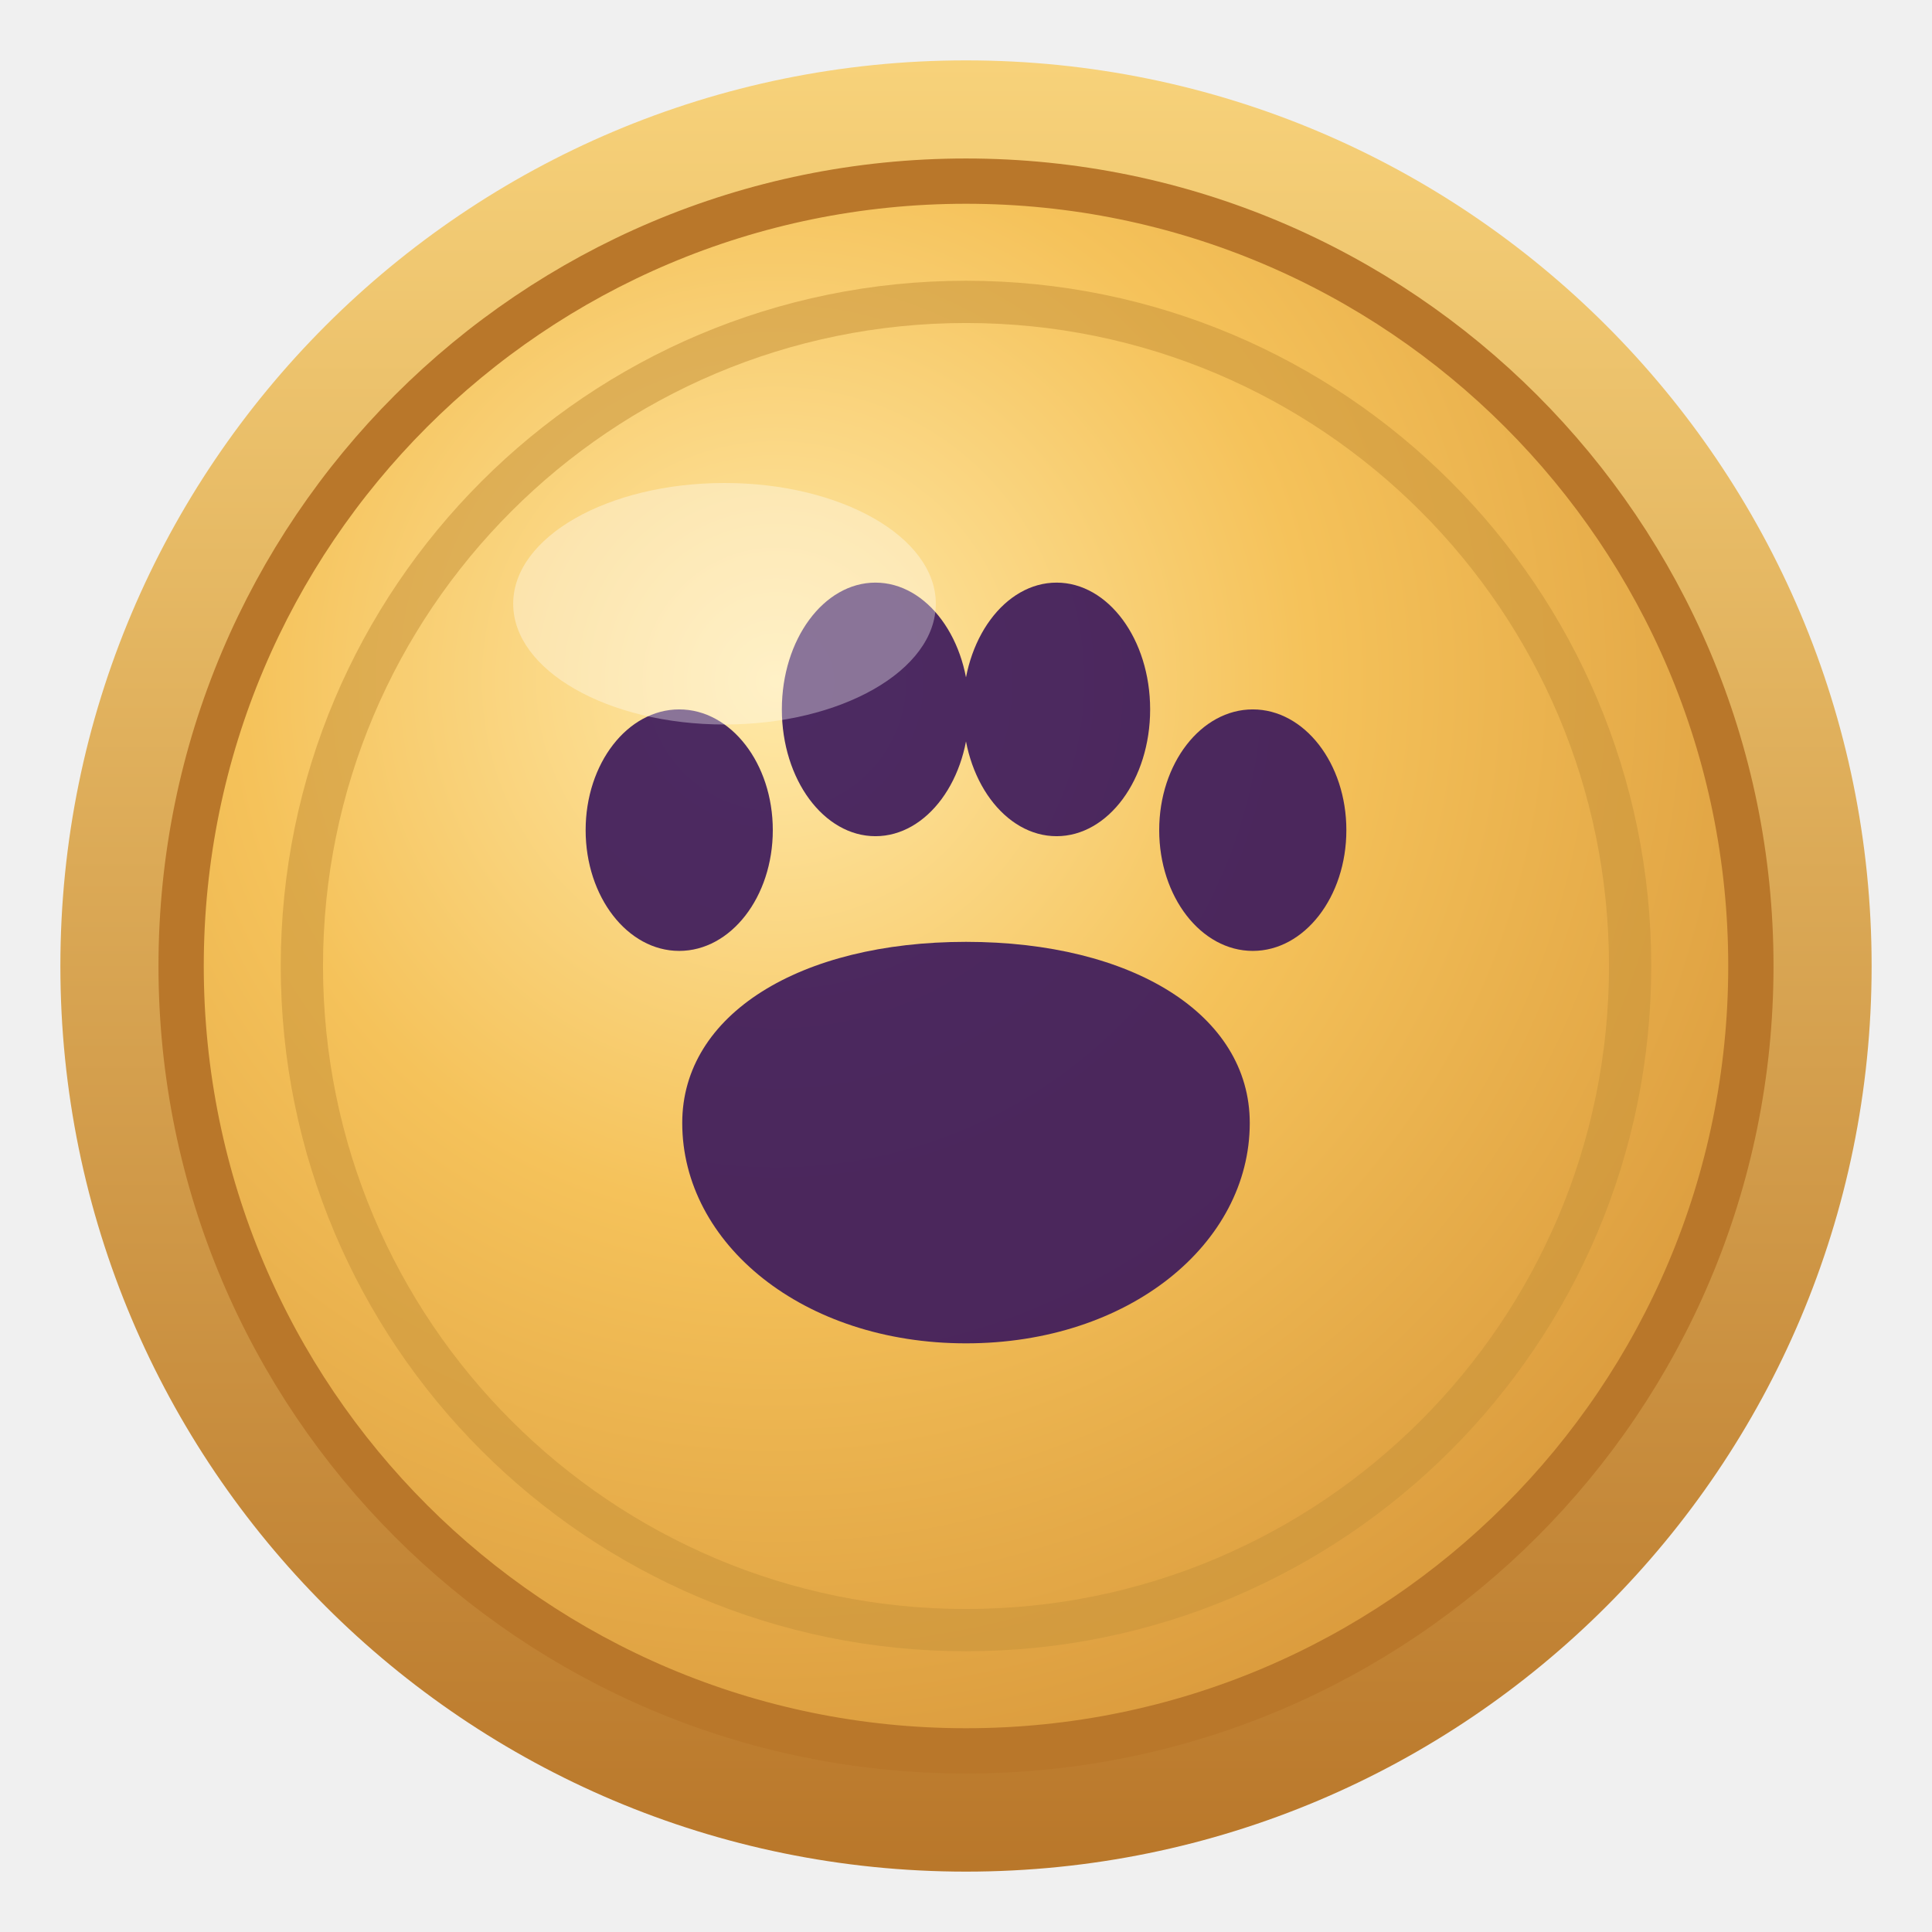
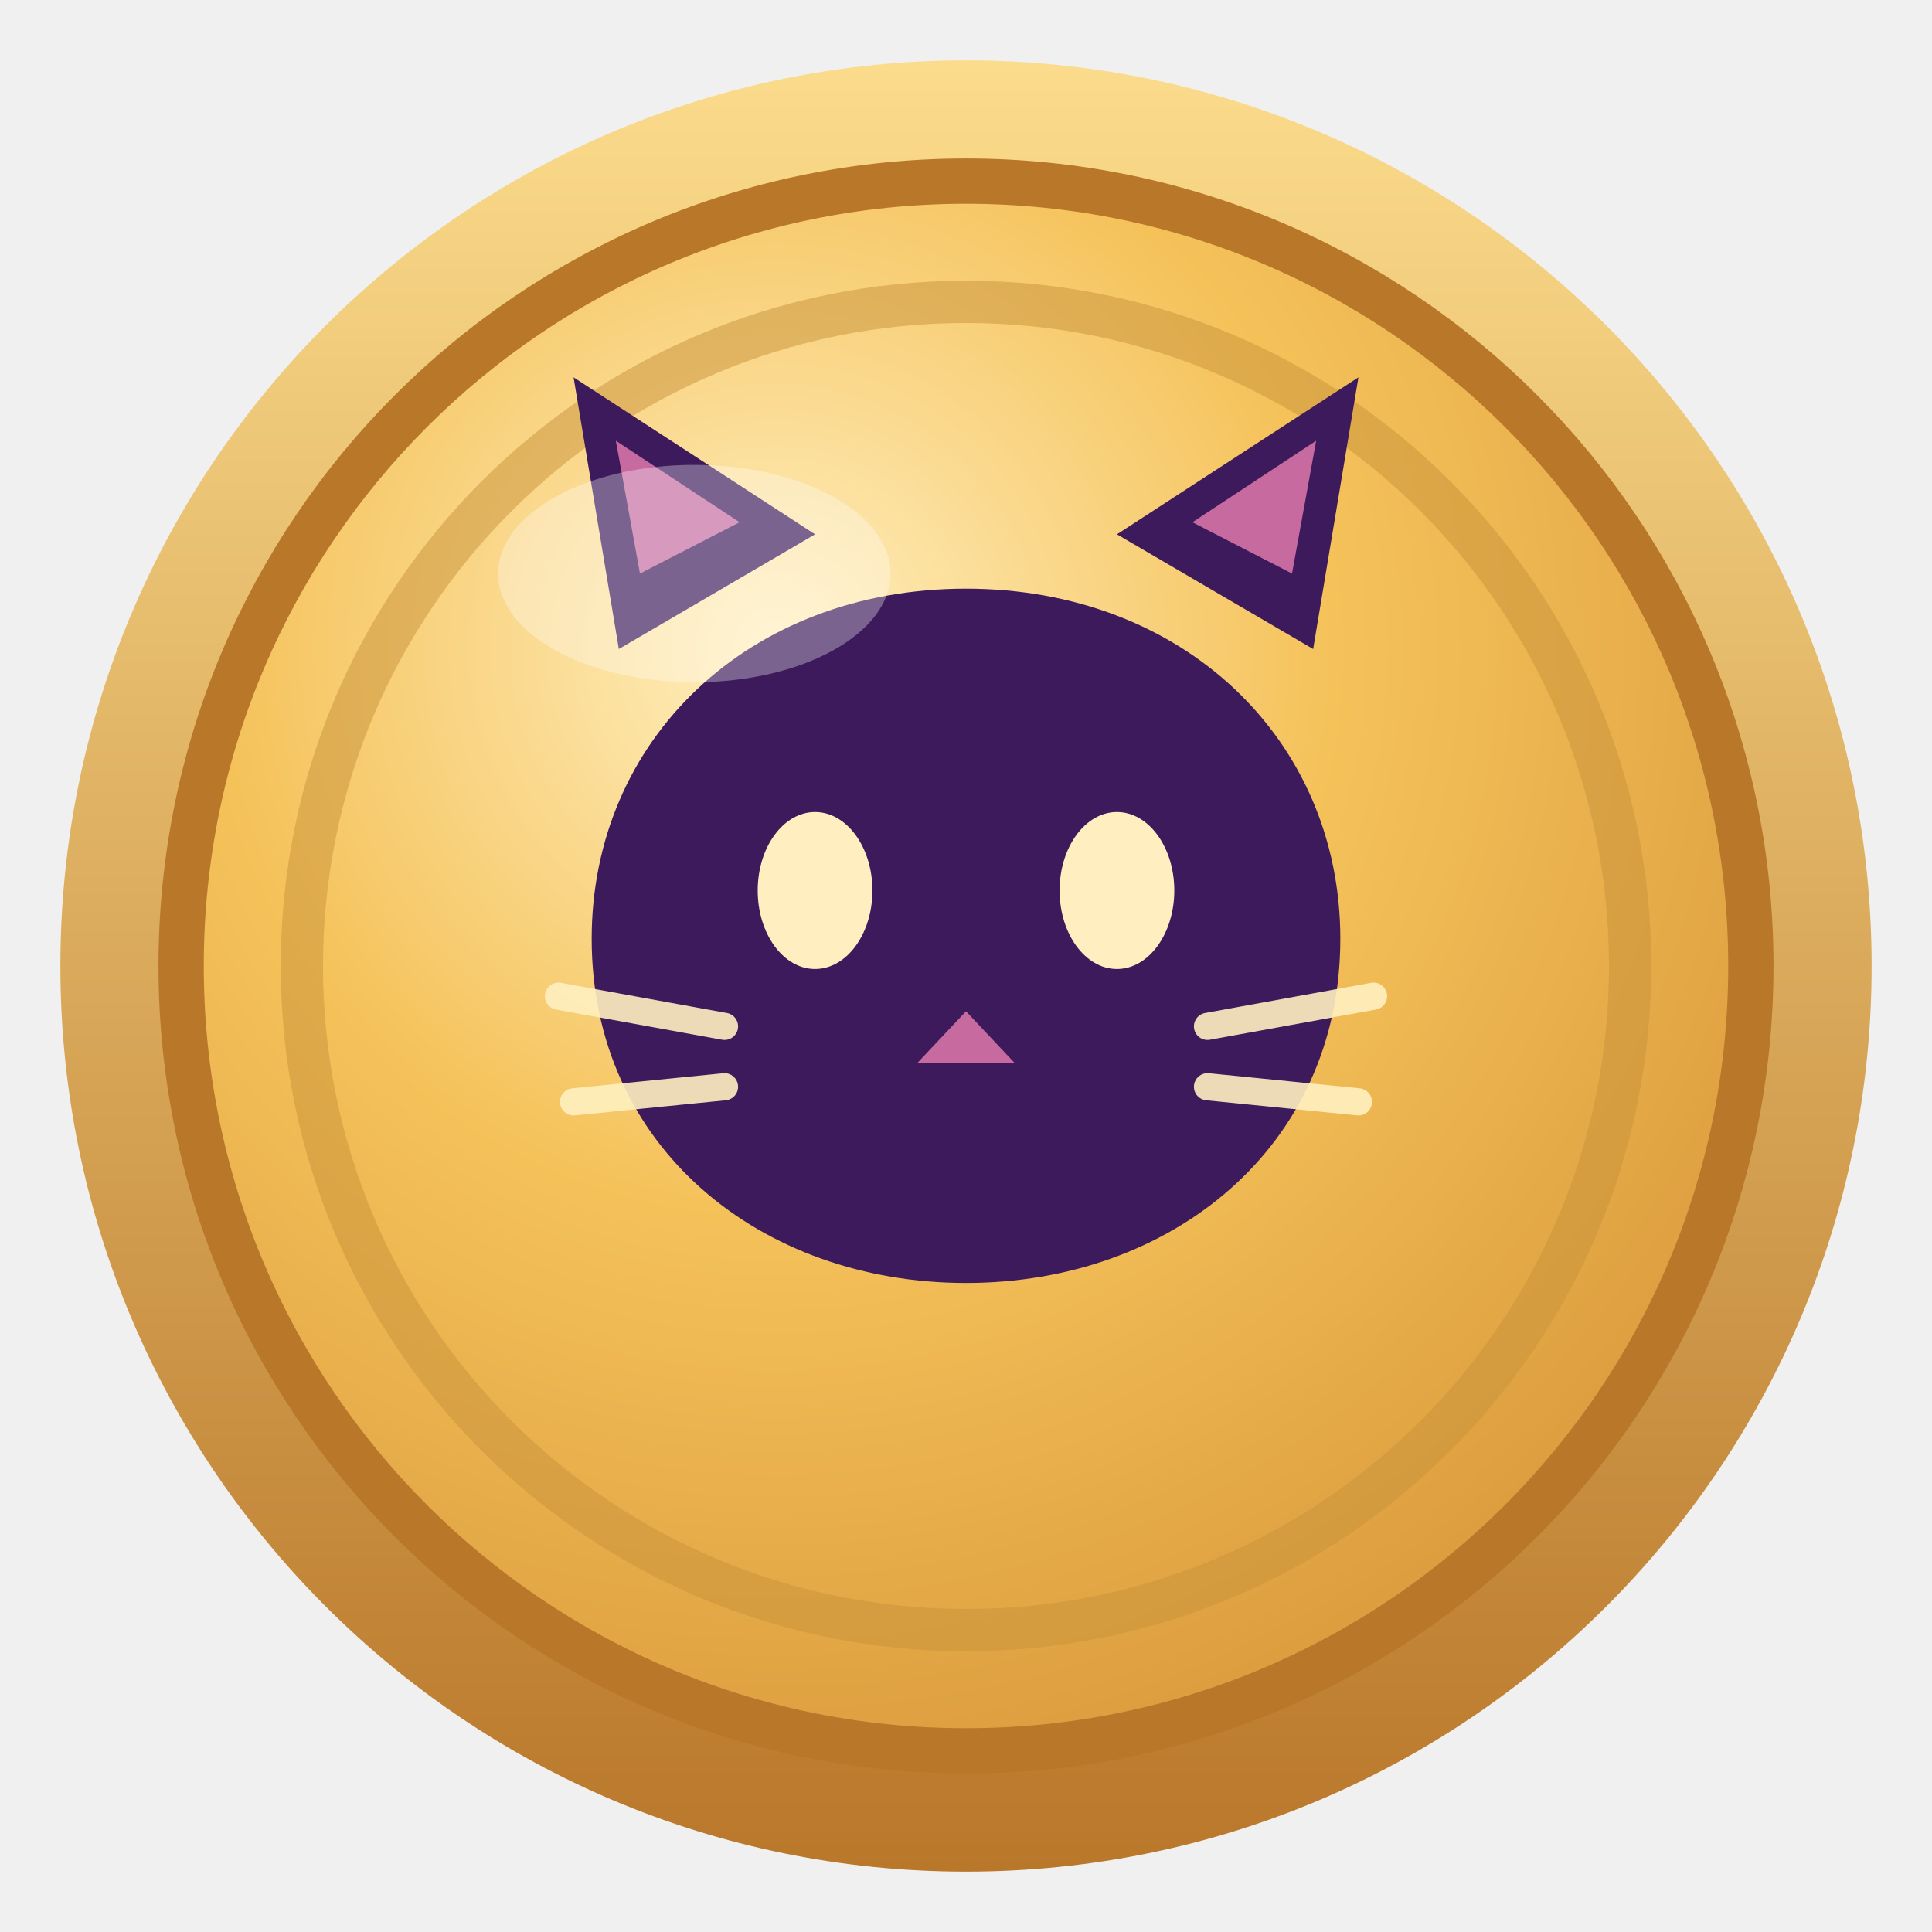
<svg xmlns="http://www.w3.org/2000/svg" viewBox="0 0 64 64" role="img" aria-label="Meow Coin">
  <defs>
-     <radialGradient id="mcFace" cx="38%" cy="32%" r="75%">
-       <stop offset="0%" stop-color="#ffe9a8" />
+     <radialGradient id="mcFace" cx="38%" cy="30%" r="78%">
+       <stop offset="0%" stop-color="#ffefc0" />
      <stop offset="45%" stop-color="#f5c25a" />
      <stop offset="100%" stop-color="#d8973a" />
    </radialGradient>
    <linearGradient id="mcRim" x1="0" y1="0" x2="0" y2="1">
-       <stop offset="0%" stop-color="#f7d27a" />
+       <stop offset="0%" stop-color="#fbdc8c" />
      <stop offset="100%" stop-color="#b9772a" />
    </linearGradient>
  </defs>
  <circle cx="32" cy="32" r="30" fill="url(#mcRim)" />
  <circle cx="32" cy="32" r="26" fill="url(#mcFace)" stroke="#b9772a" stroke-width="1.5" />
-   <circle cx="32" cy="32" r="22" fill="none" stroke="#c9933a" stroke-width="1.4" stroke-opacity="0.55" />
-   <g fill="#3d1a5c" opacity="0.92">
-     <path d="M32 44.5c-5.4 0-9.4-3.3-9.4-7.3 0-3.6 3.9-6 9.4-6s9.4 2.4 9.4 6c0 4-4 7.3-9.4 7.3z" />
-     <ellipse cx="22.5" cy="27.5" rx="3.1" ry="4" />
-     <ellipse cx="29" cy="23.5" rx="3.1" ry="4.2" />
-     <ellipse cx="35" cy="23.5" rx="3.1" ry="4.2" />
-     <ellipse cx="41.5" cy="27.5" rx="3.1" ry="4" />
+   <circle cx="32" cy="32" r="22" fill="none" stroke="#c9933a" stroke-width="1.4" stroke-opacity="0.5" />
+   <g fill="#3d1a5c">
+     <path d="M20.5 21.5 19 12.5l8 5.2z" />
+     <path d="M43.5 21.5 45 12.5l-8 5.2z" />
+     <path d="M32 19.5c-7.2 0-12.4 5-12.4 11.6 0 6.9 5.6 11.4 12.4 11.4s12.4-4.5 12.4-11.4C44.4 24.5 39.2 19.5 32 19.5z" />
  </g>
-   <ellipse cx="24" cy="20" rx="7" ry="4" fill="#fff" opacity="0.35" />
+   <path d="M21.2 19 20.4 14.6l4.1 2.7z" fill="#c66aa0" />
+   <path d="M42.8 19 43.6 14.6l-4.1 2.7z" fill="#c66aa0" />
+   <ellipse cx="27" cy="29.5" rx="1.9" ry="2.6" fill="#ffefc0" />
+   <ellipse cx="37" cy="29.5" rx="1.9" ry="2.6" fill="#ffefc0" />
+   <path d="M32 33.5l-1.6 1.7h3.2z" fill="#c66aa0" />
+   <g stroke="#ffefc0" stroke-width="0.9" stroke-linecap="round" opacity="0.9">
+     <line x1="24" y1="34" x2="18.5" y2="33" />
+     <line x1="24" y1="36" x2="19" y2="36.5" />
+     <line x1="40" y1="34" x2="45.5" y2="33" />
+     <line x1="40" y1="36" x2="45" y2="36.5" />
+   </g>
+   <ellipse cx="23" cy="19" rx="6.5" ry="3.6" fill="#fff" opacity="0.32" />
</svg>
